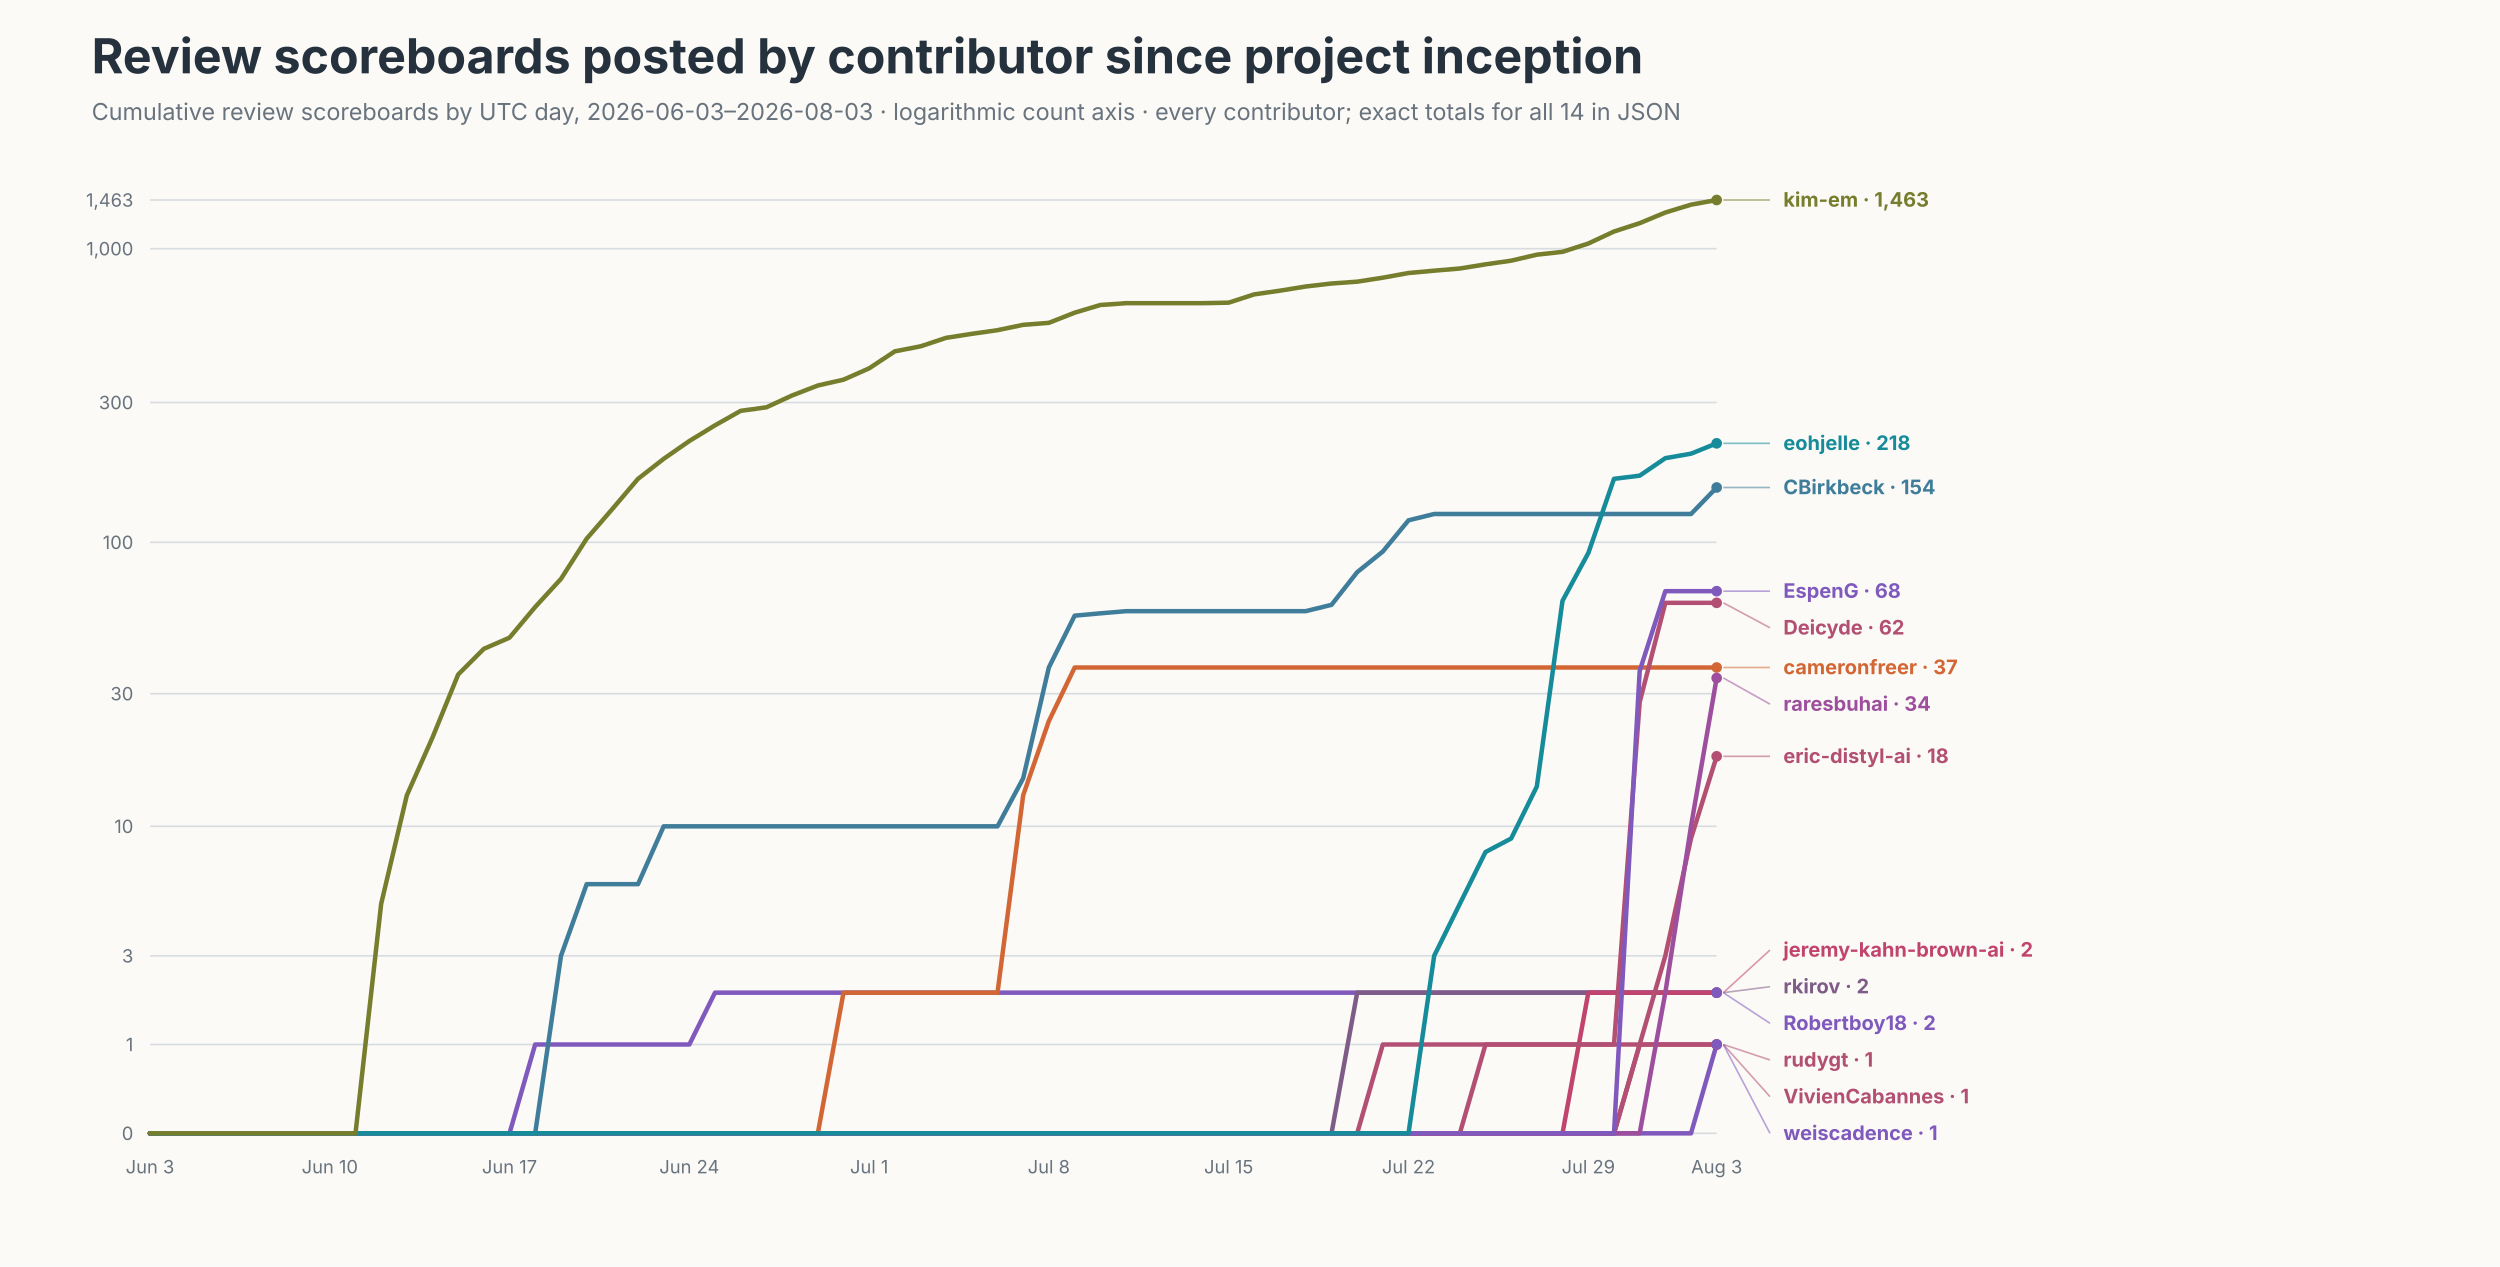
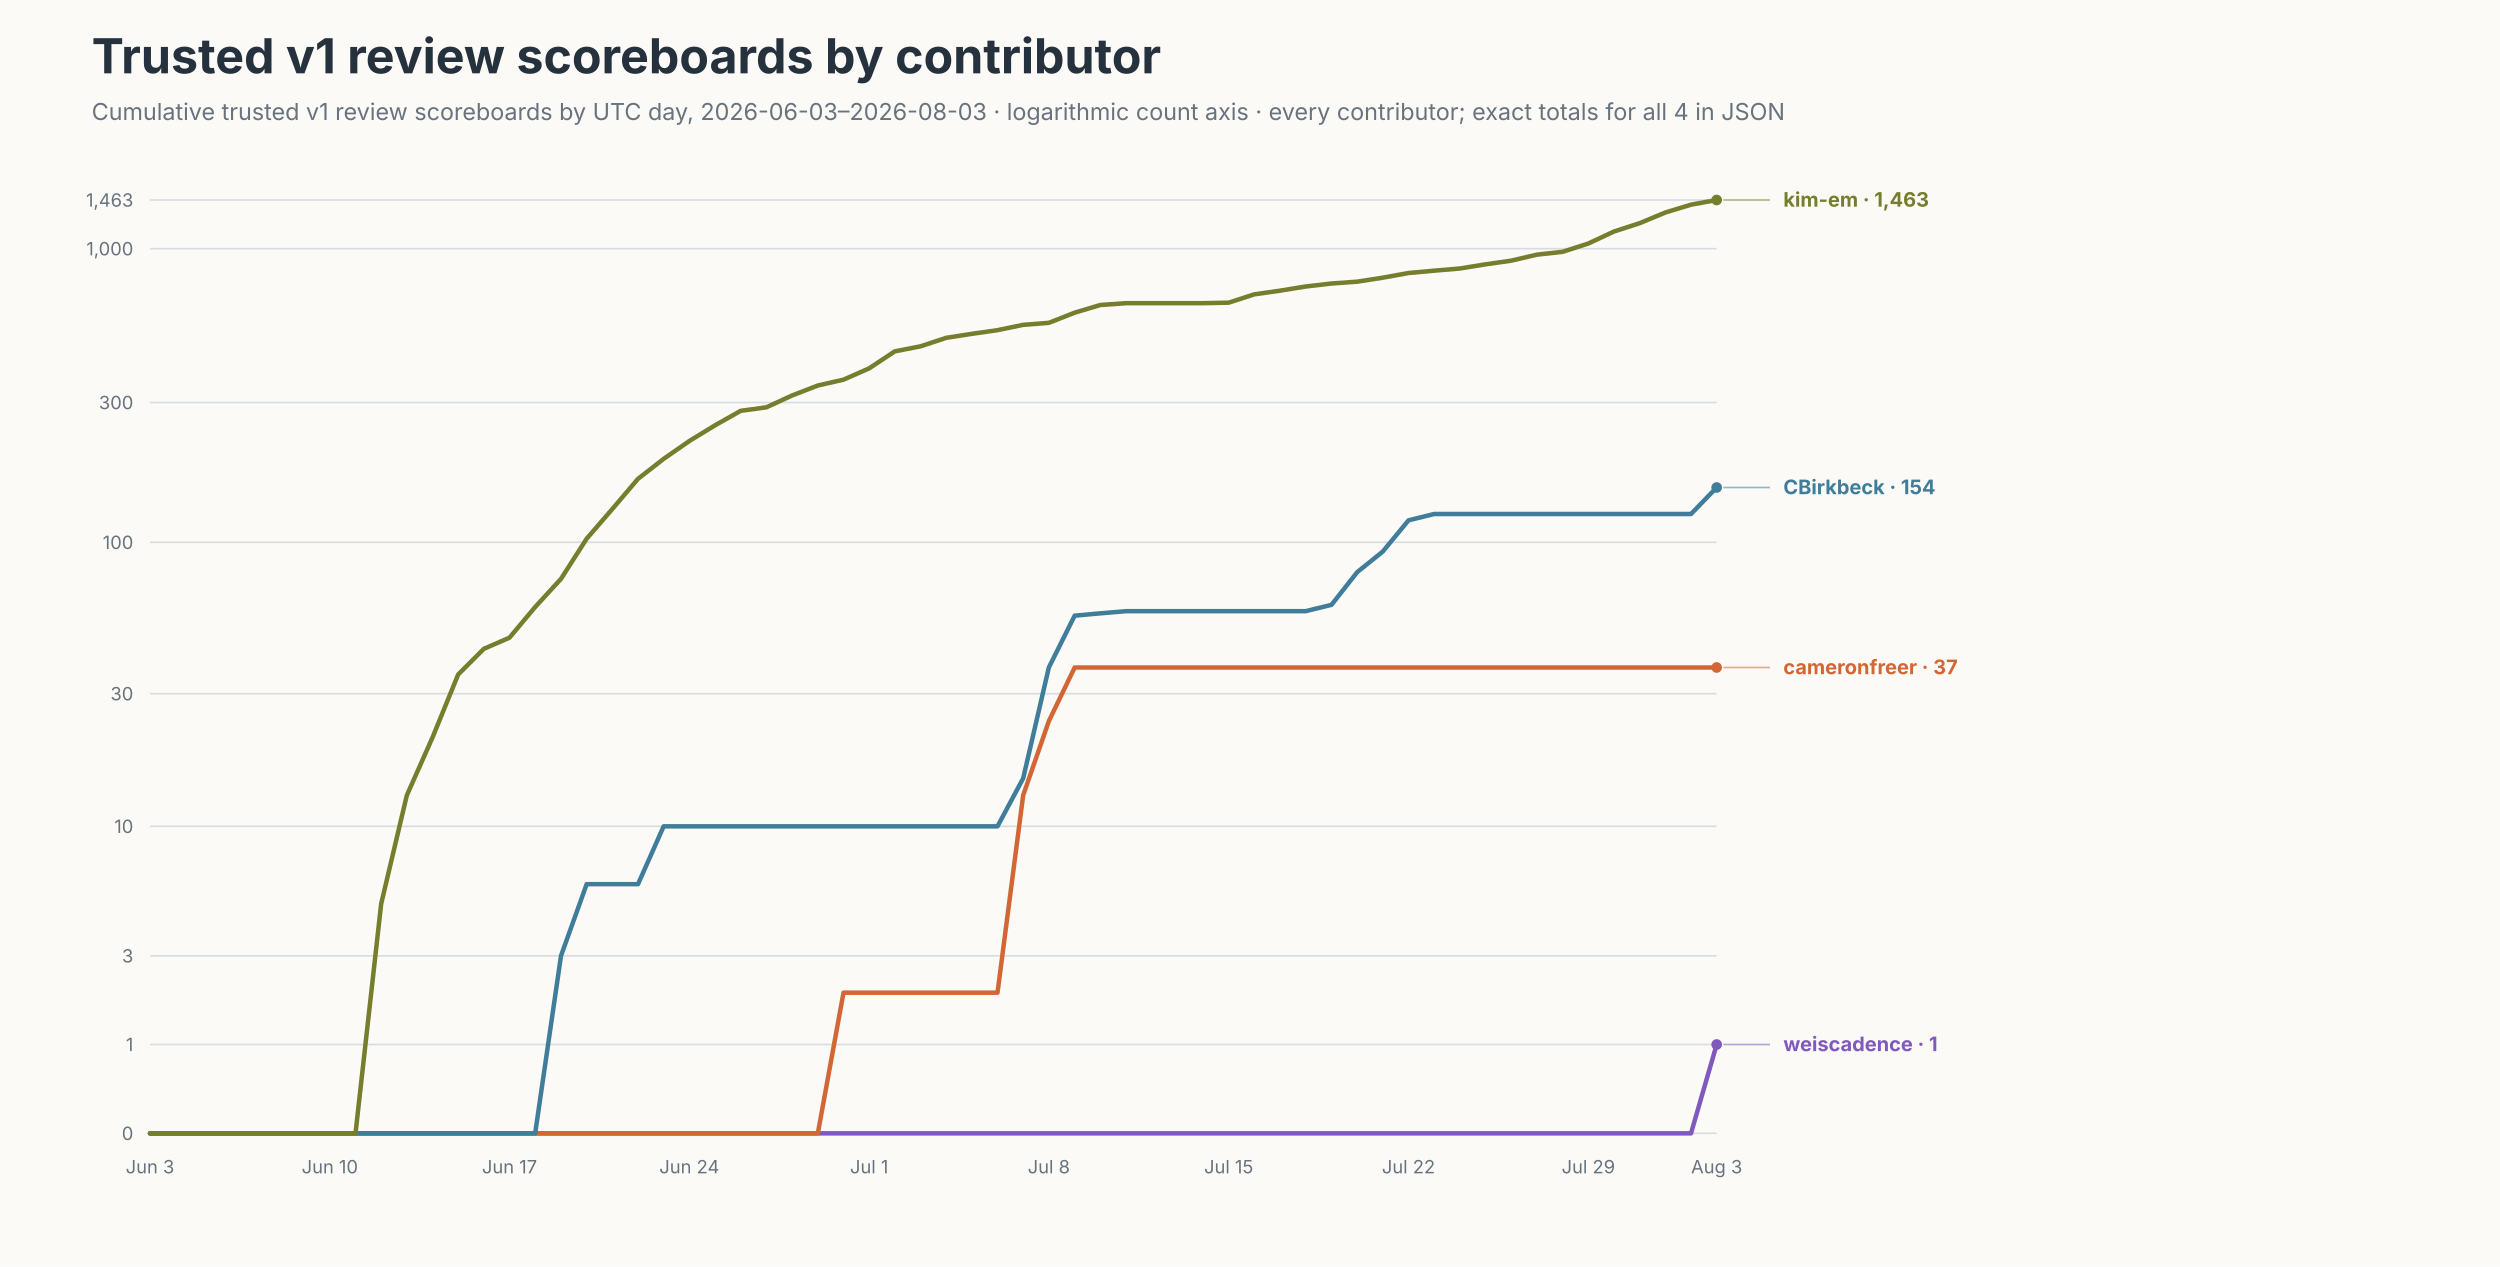
- <svg xmlns="http://www.w3.org/2000/svg" width="1500" height="760" viewBox="0 0 1500 760" role="img" aria-label="Review scoreboards posted by contributor since project inception">
+ <svg xmlns="http://www.w3.org/2000/svg" width="1500" height="760" viewBox="0 0 1500 760" role="img" aria-label="Trusted v1 review scoreboards by contributor">
  <rect width="100%" height="100%" fill="#fbfaf7" />
  <style>text{font-family:Inter,ui-sans-serif,system-ui,sans-serif;fill:#25313d}.title{font-size:29px;font-weight:700}.subtitle{font-size:14px;fill:#68737e}.tick{font-size:11px;fill:#68737e}.label{font-size:12px;font-weight:650}.grid{stroke:#d8dce0;stroke-width:1}.leader{stroke-width:1;opacity:.55}</style>
-   <text x="55" y="44" class="title">Review scoreboards posted by contributor since project inception</text>
-   <text x="55" y="72" class="subtitle">Cumulative review scoreboards by UTC day, 2026-06-03–2026-08-03 · logarithmic count axis · every contributor; exact totals for all 14 in JSON</text>
+   <text x="55" y="44" class="title">Trusted v1 review scoreboards by contributor</text>
+   <text x="55" y="72" class="subtitle">Cumulative trusted v1 review scoreboards by UTC day, 2026-06-03–2026-08-03 · logarithmic count axis · every contributor; exact totals for all 4 in JSON</text>
  <line x1="90" y1="680.0" x2="1030" y2="680.0" class="grid" />
  <text x="80" y="684.0" text-anchor="end" class="tick">0</text>
  <line x1="90" y1="626.7" x2="1030" y2="626.7" class="grid" />
  <text x="80" y="630.7" text-anchor="end" class="tick">1</text>
  <line x1="90" y1="573.5" x2="1030" y2="573.5" class="grid" />
  <text x="80" y="577.5" text-anchor="end" class="tick">3</text>
  <line x1="90" y1="495.8" x2="1030" y2="495.8" class="grid" />
  <text x="80" y="499.8" text-anchor="end" class="tick">10</text>
  <line x1="90" y1="416.2" x2="1030" y2="416.2" class="grid" />
  <text x="80" y="420.2" text-anchor="end" class="tick">30</text>
  <line x1="90" y1="325.4" x2="1030" y2="325.4" class="grid" />
  <text x="80" y="329.4" text-anchor="end" class="tick">100</text>
  <line x1="90" y1="241.5" x2="1030" y2="241.5" class="grid" />
  <text x="80" y="245.5" text-anchor="end" class="tick">300</text>
  <line x1="90" y1="149.2" x2="1030" y2="149.2" class="grid" />
  <text x="80" y="153.2" text-anchor="end" class="tick">1,000</text>
  <line x1="90" y1="120.0" x2="1030" y2="120.0" class="grid" />
  <text x="80" y="124.0" text-anchor="end" class="tick">1,463</text>
  <polyline points="90.0,680.0 105.4,680.0 120.8,680.0 136.2,680.0 151.6,680.0 167.0,680.0 182.5,680.0 197.9,680.0 213.3,680.0 228.7,680.0 244.1,680.0 259.5,680.0 274.9,680.0 290.3,680.0 305.7,680.0 321.1,680.0 336.6,680.0 352.0,680.0 367.4,680.0 382.8,680.0 398.2,680.0 413.6,680.0 429.0,680.0 444.4,680.0 459.8,680.0 475.2,680.0 490.7,680.0 506.1,680.0 521.5,680.0 536.9,680.0 552.3,680.0 567.7,680.0 583.1,680.0 598.5,680.0 613.9,680.0 629.3,680.0 644.8,680.0 660.2,680.0 675.6,680.0 691.0,680.0 706.4,680.0 721.8,680.0 737.2,680.0 752.6,680.0 768.0,680.0 783.4,680.0 798.9,680.0 814.3,680.0 829.7,680.0 845.1,680.0 860.5,680.0 875.9,680.0 891.3,680.0 906.7,680.0 922.1,680.0 937.5,680.0 953.0,680.0 968.4,680.0 983.8,680.0 999.2,680.0 1014.6,680.0 1030.0,626.7" fill="none" stroke="#8059bd" stroke-width="2.7" stroke-linejoin="round" stroke-linecap="round" />
-   <polyline points="90.0,680.0 105.4,680.0 120.8,680.0 136.2,680.0 151.6,680.0 167.0,680.0 182.5,680.0 197.9,680.0 213.3,680.0 228.7,680.0 244.1,680.0 259.5,680.0 274.9,680.0 290.3,680.0 305.7,680.0 321.1,680.0 336.6,680.0 352.0,680.0 367.4,680.0 382.8,680.0 398.2,680.0 413.6,680.0 429.0,680.0 444.4,680.0 459.8,680.0 475.2,680.0 490.7,680.0 506.1,680.0 521.5,680.0 536.9,680.0 552.3,680.0 567.7,680.0 583.1,680.0 598.5,680.0 613.9,680.0 629.3,680.0 644.8,680.0 660.2,680.0 675.6,680.0 691.0,680.0 706.4,680.0 721.8,680.0 737.2,680.0 752.6,680.0 768.0,680.0 783.4,680.0 798.9,680.0 814.3,680.0 829.7,680.0 845.1,680.0 860.5,680.0 875.9,680.0 891.3,680.0 906.7,680.0 922.1,680.0 937.5,680.0 953.0,680.0 968.4,680.0 983.8,626.7 999.2,626.7 1014.6,626.7 1030.0,626.7" fill="none" stroke="#b24f72" stroke-width="2.7" stroke-linejoin="round" stroke-linecap="round" />
-   <polyline points="90.0,680.0 105.4,680.0 120.8,680.0 136.2,680.0 151.6,680.0 167.0,680.0 182.5,680.0 197.9,680.0 213.3,680.0 228.7,680.0 244.1,680.0 259.5,680.0 274.9,680.0 290.3,680.0 305.7,680.0 321.1,680.0 336.6,680.0 352.0,680.0 367.4,680.0 382.8,680.0 398.2,680.0 413.6,680.0 429.0,680.0 444.4,680.0 459.8,680.0 475.2,680.0 490.7,680.0 506.1,680.0 521.5,680.0 536.9,680.0 552.3,680.0 567.7,680.0 583.1,680.0 598.5,680.0 613.9,680.0 629.3,680.0 644.8,680.0 660.2,680.0 675.6,680.0 691.0,680.0 706.4,680.0 721.8,680.0 737.2,680.0 752.6,680.0 768.0,680.0 783.4,680.0 798.9,680.0 814.3,680.0 829.7,626.7 845.1,626.7 860.5,626.7 875.9,626.7 891.3,626.7 906.7,626.7 922.1,626.7 937.5,626.7 953.0,626.7 968.4,626.7 983.8,626.7 999.2,626.7 1014.6,626.7 1030.0,626.7" fill="none" stroke="#b24f72" stroke-width="2.7" stroke-linejoin="round" stroke-linecap="round" />
-   <polyline points="90.0,680.0 105.4,680.0 120.8,680.0 136.2,680.0 151.6,680.0 167.0,680.0 182.5,680.0 197.9,680.0 213.3,680.0 228.7,680.0 244.1,680.0 259.5,680.0 274.9,680.0 290.3,680.0 305.7,680.0 321.1,626.7 336.6,626.7 352.0,626.7 367.4,626.7 382.8,626.7 398.2,626.7 413.6,626.7 429.0,595.6 444.4,595.6 459.8,595.6 475.2,595.6 490.7,595.6 506.1,595.6 521.5,595.6 536.9,595.6 552.3,595.6 567.7,595.6 583.1,595.6 598.5,595.6 613.9,595.6 629.3,595.6 644.8,595.6 660.2,595.6 675.6,595.6 691.0,595.6 706.4,595.6 721.8,595.6 737.2,595.6 752.6,595.6 768.0,595.6 783.4,595.6 798.9,595.6 814.3,595.6 829.7,595.6 845.1,595.6 860.5,595.6 875.9,595.6 891.3,595.6 906.7,595.6 922.1,595.6 937.5,595.6 953.0,595.6 968.4,595.6 983.8,595.6 999.2,595.6 1014.6,595.6 1030.0,595.6" fill="none" stroke="#8059bd" stroke-width="2.7" stroke-linejoin="round" stroke-linecap="round" />
-   <polyline points="90.0,680.0 105.4,680.0 120.8,680.0 136.2,680.0 151.6,680.0 167.0,680.0 182.5,680.0 197.9,680.0 213.3,680.0 228.7,680.0 244.1,680.0 259.5,680.0 274.9,680.0 290.3,680.0 305.7,680.0 321.1,680.0 336.6,680.0 352.0,680.0 367.4,680.0 382.8,680.0 398.2,680.0 413.6,680.0 429.0,680.0 444.4,680.0 459.8,680.0 475.2,680.0 490.7,680.0 506.1,680.0 521.5,680.0 536.9,680.0 552.3,680.0 567.7,680.0 583.1,680.0 598.5,680.0 613.9,680.0 629.3,680.0 644.8,680.0 660.2,680.0 675.6,680.0 691.0,680.0 706.4,680.0 721.8,680.0 737.2,680.0 752.6,680.0 768.0,680.0 783.4,680.0 798.9,680.0 814.3,595.6 829.7,595.6 845.1,595.6 860.5,595.6 875.9,595.6 891.3,595.6 906.7,595.6 922.1,595.6 937.5,595.6 953.0,595.6 968.4,595.6 983.8,595.6 999.2,595.6 1014.6,595.6 1030.0,595.6" fill="none" stroke="#7f5c87" stroke-width="2.7" stroke-linejoin="round" stroke-linecap="round" />
-   <polyline points="90.0,680.0 105.4,680.0 120.8,680.0 136.2,680.0 151.6,680.0 167.0,680.0 182.5,680.0 197.9,680.0 213.3,680.0 228.7,680.0 244.1,680.0 259.5,680.0 274.9,680.0 290.3,680.0 305.7,680.0 321.1,680.0 336.6,680.0 352.0,680.0 367.4,680.0 382.8,680.0 398.2,680.0 413.6,680.0 429.0,680.0 444.4,680.0 459.8,680.0 475.2,680.0 490.7,680.0 506.1,680.0 521.5,680.0 536.9,680.0 552.3,680.0 567.7,680.0 583.1,680.0 598.5,680.0 613.9,680.0 629.3,680.0 644.8,680.0 660.2,680.0 675.6,680.0 691.0,680.0 706.4,680.0 721.8,680.0 737.2,680.0 752.6,680.0 768.0,680.0 783.4,680.0 798.9,680.0 814.3,680.0 829.7,680.0 845.1,680.0 860.5,680.0 875.9,680.0 891.3,680.0 906.7,680.0 922.1,680.0 937.5,680.0 953.0,595.6 968.4,595.6 983.8,595.6 999.2,595.6 1014.6,595.6 1030.0,595.6" fill="none" stroke="#c0446e" stroke-width="2.7" stroke-linejoin="round" stroke-linecap="round" />
-   <polyline points="90.0,680.0 105.4,680.0 120.8,680.0 136.2,680.0 151.6,680.0 167.0,680.0 182.5,680.0 197.9,680.0 213.3,680.0 228.7,680.0 244.1,680.0 259.5,680.0 274.9,680.0 290.3,680.0 305.7,680.0 321.1,680.0 336.6,680.0 352.0,680.0 367.4,680.0 382.8,680.0 398.2,680.0 413.6,680.0 429.0,680.0 444.4,680.0 459.8,680.0 475.2,680.0 490.7,680.0 506.1,680.0 521.5,680.0 536.9,680.0 552.3,680.0 567.7,680.0 583.1,680.0 598.5,680.0 613.9,680.0 629.3,680.0 644.8,680.0 660.2,680.0 675.6,680.0 691.0,680.0 706.4,680.0 721.8,680.0 737.2,680.0 752.6,680.0 768.0,680.0 783.4,680.0 798.9,680.0 814.3,680.0 829.7,680.0 845.1,680.0 860.5,680.0 875.9,680.0 891.3,680.0 906.7,680.0 922.1,680.0 937.5,680.0 953.0,680.0 968.4,680.0 983.8,626.7 999.2,573.5 1014.6,503.1 1030.0,453.8" fill="none" stroke="#b24f72" stroke-width="2.7" stroke-linejoin="round" stroke-linecap="round" />
-   <polyline points="90.0,680.0 105.4,680.0 120.8,680.0 136.2,680.0 151.6,680.0 167.0,680.0 182.5,680.0 197.9,680.0 213.3,680.0 228.7,680.0 244.1,680.0 259.5,680.0 274.9,680.0 290.3,680.0 305.7,680.0 321.1,680.0 336.6,680.0 352.0,680.0 367.4,680.0 382.8,680.0 398.2,680.0 413.6,680.0 429.0,680.0 444.4,680.0 459.8,680.0 475.2,680.0 490.7,680.0 506.1,680.0 521.5,680.0 536.9,680.0 552.3,680.0 567.7,680.0 583.1,680.0 598.5,680.0 613.9,680.0 629.3,680.0 644.8,680.0 660.2,680.0 675.6,680.0 691.0,680.0 706.4,680.0 721.8,680.0 737.2,680.0 752.6,680.0 768.0,680.0 783.4,680.0 798.9,680.0 814.3,680.0 829.7,680.0 845.1,680.0 860.5,680.0 875.9,680.0 891.3,680.0 906.7,680.0 922.1,680.0 937.5,680.0 953.0,680.0 968.4,680.0 983.8,680.0 999.2,595.6 1014.6,495.8 1030.0,406.8" fill="none" stroke="#9d4f9e" stroke-width="2.7" stroke-linejoin="round" stroke-linecap="round" />
  <polyline points="90.0,680.0 105.4,680.0 120.8,680.0 136.2,680.0 151.6,680.0 167.0,680.0 182.5,680.0 197.9,680.0 213.3,680.0 228.7,680.0 244.1,680.0 259.5,680.0 274.9,680.0 290.3,680.0 305.7,680.0 321.1,680.0 336.6,680.0 352.0,680.0 367.4,680.0 382.8,680.0 398.2,680.0 413.6,680.0 429.0,680.0 444.4,680.0 459.8,680.0 475.2,680.0 490.7,680.0 506.1,595.6 521.5,595.6 536.9,595.6 552.3,595.6 567.7,595.6 583.1,595.6 598.5,595.6 613.9,477.2 629.3,432.7 644.8,400.5 660.2,400.5 675.6,400.5 691.0,400.5 706.4,400.5 721.8,400.5 737.2,400.5 752.6,400.5 768.0,400.5 783.4,400.5 798.9,400.5 814.3,400.5 829.7,400.5 845.1,400.5 860.5,400.5 875.9,400.5 891.3,400.5 906.7,400.5 922.1,400.5 937.5,400.5 953.0,400.5 968.4,400.5 983.8,400.5 999.2,400.5 1014.6,400.5 1030.0,400.5" fill="none" stroke="#d26735" stroke-width="2.7" stroke-linejoin="round" stroke-linecap="round" />
-   <polyline points="90.0,680.0 105.4,680.0 120.8,680.0 136.2,680.0 151.6,680.0 167.0,680.0 182.5,680.0 197.9,680.0 213.3,680.0 228.7,680.0 244.1,680.0 259.5,680.0 274.9,680.0 290.3,680.0 305.7,680.0 321.1,680.0 336.6,680.0 352.0,680.0 367.4,680.0 382.8,680.0 398.2,680.0 413.6,680.0 429.0,680.0 444.4,680.0 459.8,680.0 475.2,680.0 490.7,680.0 506.1,680.0 521.5,680.0 536.9,680.0 552.3,680.0 567.7,680.0 583.1,680.0 598.5,680.0 613.9,680.0 629.3,680.0 644.8,680.0 660.2,680.0 675.6,680.0 691.0,680.0 706.4,680.0 721.8,680.0 737.2,680.0 752.6,680.0 768.0,680.0 783.4,680.0 798.9,680.0 814.3,680.0 829.7,680.0 845.1,680.0 860.5,680.0 875.9,680.0 891.3,626.7 906.7,626.7 922.1,626.7 937.5,626.7 953.0,626.7 968.4,626.7 983.8,421.3 999.2,361.7 1014.6,361.7 1030.0,361.7" fill="none" stroke="#b24f72" stroke-width="2.7" stroke-linejoin="round" stroke-linecap="round" />
-   <polyline points="90.0,680.0 105.4,680.0 120.8,680.0 136.2,680.0 151.6,680.0 167.0,680.0 182.5,680.0 197.9,680.0 213.3,680.0 228.7,680.0 244.1,680.0 259.5,680.0 274.9,680.0 290.3,680.0 305.7,680.0 321.1,680.0 336.6,680.0 352.0,680.0 367.4,680.0 382.8,680.0 398.2,680.0 413.6,680.0 429.0,680.0 444.4,680.0 459.8,680.0 475.2,680.0 490.7,680.0 506.1,680.0 521.5,680.0 536.9,680.0 552.3,680.0 567.7,680.0 583.1,680.0 598.5,680.0 613.9,680.0 629.3,680.0 644.8,680.0 660.2,680.0 675.6,680.0 691.0,680.0 706.4,680.0 721.8,680.0 737.2,680.0 752.6,680.0 768.0,680.0 783.4,680.0 798.9,680.0 814.3,680.0 829.7,680.0 845.1,680.0 860.5,680.0 875.9,680.0 891.3,680.0 906.7,680.0 922.1,680.0 937.5,680.0 953.0,680.0 968.4,680.0 983.8,402.6 999.2,354.7 1014.6,354.7 1030.0,354.7" fill="none" stroke="#8059bd" stroke-width="2.7" stroke-linejoin="round" stroke-linecap="round" />
  <polyline points="90.0,680.0 105.4,680.0 120.8,680.0 136.2,680.0 151.6,680.0 167.0,680.0 182.5,680.0 197.9,680.0 213.3,680.0 228.7,680.0 244.1,680.0 259.5,680.0 274.9,680.0 290.3,680.0 305.7,680.0 321.1,680.0 336.6,573.5 352.0,530.5 367.4,530.5 382.8,530.5 398.2,495.8 413.6,495.8 429.0,495.8 444.4,495.8 459.8,495.8 475.2,495.8 490.7,495.8 506.1,495.8 521.5,495.8 536.9,495.8 552.3,495.8 567.7,495.8 583.1,495.8 598.5,495.8 613.9,467.0 629.3,400.5 644.8,369.4 660.2,368.0 675.6,366.7 691.0,366.7 706.4,366.7 721.8,366.7 737.2,366.7 752.6,366.7 768.0,366.7 783.4,366.7 798.9,362.9 814.3,343.3 829.7,330.9 845.1,312.2 860.5,308.4 875.9,308.4 891.3,308.4 906.7,308.4 922.1,308.4 937.5,308.4 953.0,308.4 968.4,308.4 983.8,308.4 999.2,308.4 1014.6,308.4 1030.0,292.5" fill="none" stroke="#3f7d9a" stroke-width="2.7" stroke-linejoin="round" stroke-linecap="round" />
-   <polyline points="90.0,680.0 105.4,680.0 120.8,680.0 136.2,680.0 151.6,680.0 167.0,680.0 182.5,680.0 197.9,680.0 213.3,680.0 228.7,680.0 244.1,680.0 259.5,680.0 274.9,680.0 290.3,680.0 305.7,680.0 321.1,680.0 336.6,680.0 352.0,680.0 367.4,680.0 382.8,680.0 398.2,680.0 413.6,680.0 429.0,680.0 444.4,680.0 459.8,680.0 475.2,680.0 490.7,680.0 506.1,680.0 521.5,680.0 536.9,680.0 552.3,680.0 567.7,680.0 583.1,680.0 598.5,680.0 613.9,680.0 629.3,680.0 644.8,680.0 660.2,680.0 675.6,680.0 691.0,680.0 706.4,680.0 721.8,680.0 737.2,680.0 752.6,680.0 768.0,680.0 783.4,680.0 798.9,680.0 814.3,680.0 829.7,680.0 845.1,680.0 860.5,573.5 875.9,542.3 891.3,511.2 906.7,503.1 922.1,471.9 937.5,360.5 953.0,331.8 968.4,287.3 983.8,285.4 999.2,274.9 1014.6,272.2 1030.0,266.0" fill="none" stroke="#168b99" stroke-width="2.7" stroke-linejoin="round" stroke-linecap="round" />
  <polyline points="90.0,680.0 105.4,680.0 120.8,680.0 136.2,680.0 151.6,680.0 167.0,680.0 182.5,680.0 197.9,680.0 213.3,680.0 228.7,542.3 244.1,477.2 259.5,442.5 274.9,404.7 290.3,389.3 305.7,382.6 321.1,364.2 336.6,347.3 352.0,323.2 367.4,305.4 382.8,287.3 398.2,275.3 413.6,264.6 429.0,255.2 444.4,246.5 459.8,244.4 475.2,237.3 490.7,231.3 506.1,227.8 521.5,221.0 536.9,210.8 552.3,207.8 567.7,202.7 583.1,200.3 598.5,198.1 613.9,194.9 629.3,193.7 644.8,187.6 660.2,183.0 675.6,181.9 691.0,181.9 706.4,181.9 721.8,181.9 737.2,181.6 752.6,176.6 768.0,174.4 783.4,171.9 798.9,170.1 814.3,169.0 829.7,166.6 845.1,163.8 860.5,162.4 875.9,161.1 891.3,158.6 906.7,156.4 922.1,152.8 937.5,151.1 953.0,146.1 968.4,138.9 983.8,133.9 999.2,127.5 1014.6,122.8 1030.0,120.0" fill="none" stroke="#767d2c" stroke-width="2.7" stroke-linejoin="round" stroke-linecap="round" />
  <line x1="1034" y1="120.0" x2="1062" y2="120.0" stroke="#767d2c" class="leader" />
  <circle cx="1030" cy="120.0" r="3.2" fill="#767d2c" />
  <text x="1070" y="124.0" class="label" style="fill:#767d2c">kim-em · 1,463</text>
-   <line x1="1034" y1="266.0" x2="1062" y2="266.0" stroke="#168b99" class="leader" />
-   <circle cx="1030" cy="266.0" r="3.2" fill="#168b99" />
-   <text x="1070" y="270.0" class="label" style="fill:#168b99">eohjelle · 218</text>
  <line x1="1034" y1="292.5" x2="1062" y2="292.5" stroke="#3f7d9a" class="leader" />
  <circle cx="1030" cy="292.5" r="3.2" fill="#3f7d9a" />
  <text x="1070" y="296.5" class="label" style="fill:#3f7d9a">CBirkbeck · 154</text>
-   <line x1="1034" y1="354.7" x2="1062" y2="354.7" stroke="#8059bd" class="leader" />
-   <circle cx="1030" cy="354.7" r="3.2" fill="#8059bd" />
-   <text x="1070" y="358.7" class="label" style="fill:#8059bd">EspenG · 68</text>
-   <line x1="1034" y1="361.7" x2="1062" y2="376.7" stroke="#b24f72" class="leader" />
-   <circle cx="1030" cy="361.7" r="3.2" fill="#b24f72" />
-   <text x="1070" y="380.7" class="label" style="fill:#b24f72">Deicyde · 62</text>
  <line x1="1034" y1="400.5" x2="1062" y2="400.5" stroke="#d26735" class="leader" />
  <circle cx="1030" cy="400.5" r="3.2" fill="#d26735" />
  <text x="1070" y="404.5" class="label" style="fill:#d26735">cameronfreer · 37</text>
-   <line x1="1034" y1="406.8" x2="1062" y2="422.5" stroke="#9d4f9e" class="leader" />
-   <circle cx="1030" cy="406.8" r="3.2" fill="#9d4f9e" />
-   <text x="1070" y="426.5" class="label" style="fill:#9d4f9e">raresbuhai · 34</text>
-   <line x1="1034" y1="453.8" x2="1062" y2="453.8" stroke="#b24f72" class="leader" />
-   <circle cx="1030" cy="453.8" r="3.2" fill="#b24f72" />
-   <text x="1070" y="457.8" class="label" style="fill:#b24f72">eric-distyl-ai · 18</text>
-   <line x1="1034" y1="595.6" x2="1062" y2="570.0" stroke="#c0446e" class="leader" />
-   <circle cx="1030" cy="595.6" r="3.2" fill="#c0446e" />
-   <text x="1070" y="574.0" class="label" style="fill:#c0446e">jeremy-kahn-brown-ai · 2</text>
-   <line x1="1034" y1="595.6" x2="1062" y2="592.0" stroke="#7f5c87" class="leader" />
-   <circle cx="1030" cy="595.6" r="3.2" fill="#7f5c87" />
-   <text x="1070" y="596.0" class="label" style="fill:#7f5c87">rkirov · 2</text>
-   <line x1="1034" y1="595.6" x2="1062" y2="614.0" stroke="#8059bd" class="leader" />
-   <circle cx="1030" cy="595.6" r="3.2" fill="#8059bd" />
-   <text x="1070" y="618.0" class="label" style="fill:#8059bd">Robertboy18 · 2</text>
-   <line x1="1034" y1="626.7" x2="1062" y2="636.0" stroke="#b24f72" class="leader" />
-   <circle cx="1030" cy="626.7" r="3.2" fill="#b24f72" />
-   <text x="1070" y="640.0" class="label" style="fill:#b24f72">rudygt · 1</text>
-   <line x1="1034" y1="626.7" x2="1062" y2="658.0" stroke="#b24f72" class="leader" />
-   <circle cx="1030" cy="626.7" r="3.2" fill="#b24f72" />
-   <text x="1070" y="662.0" class="label" style="fill:#b24f72">VivienCabannes · 1</text>
-   <line x1="1034" y1="626.7" x2="1062" y2="680.0" stroke="#8059bd" class="leader" />
+   <line x1="1034" y1="626.7" x2="1062" y2="626.7" stroke="#8059bd" class="leader" />
  <circle cx="1030" cy="626.7" r="3.2" fill="#8059bd" />
-   <text x="1070" y="684.0" class="label" style="fill:#8059bd">weiscadence · 1</text>
+   <text x="1070" y="630.7" class="label" style="fill:#8059bd">weiscadence · 1</text>
  <text x="90.0" y="704" text-anchor="middle" class="tick">Jun 3</text>
  <text x="197.9" y="704" text-anchor="middle" class="tick">Jun 10</text>
  <text x="305.7" y="704" text-anchor="middle" class="tick">Jun 17</text>
  <text x="413.6" y="704" text-anchor="middle" class="tick">Jun 24</text>
  <text x="521.5" y="704" text-anchor="middle" class="tick">Jul 1</text>
  <text x="629.3" y="704" text-anchor="middle" class="tick">Jul 8</text>
  <text x="737.2" y="704" text-anchor="middle" class="tick">Jul 15</text>
  <text x="845.1" y="704" text-anchor="middle" class="tick">Jul 22</text>
  <text x="953.0" y="704" text-anchor="middle" class="tick">Jul 29</text>
  <text x="1030.0" y="704" text-anchor="middle" class="tick">Aug 3</text>
</svg>
